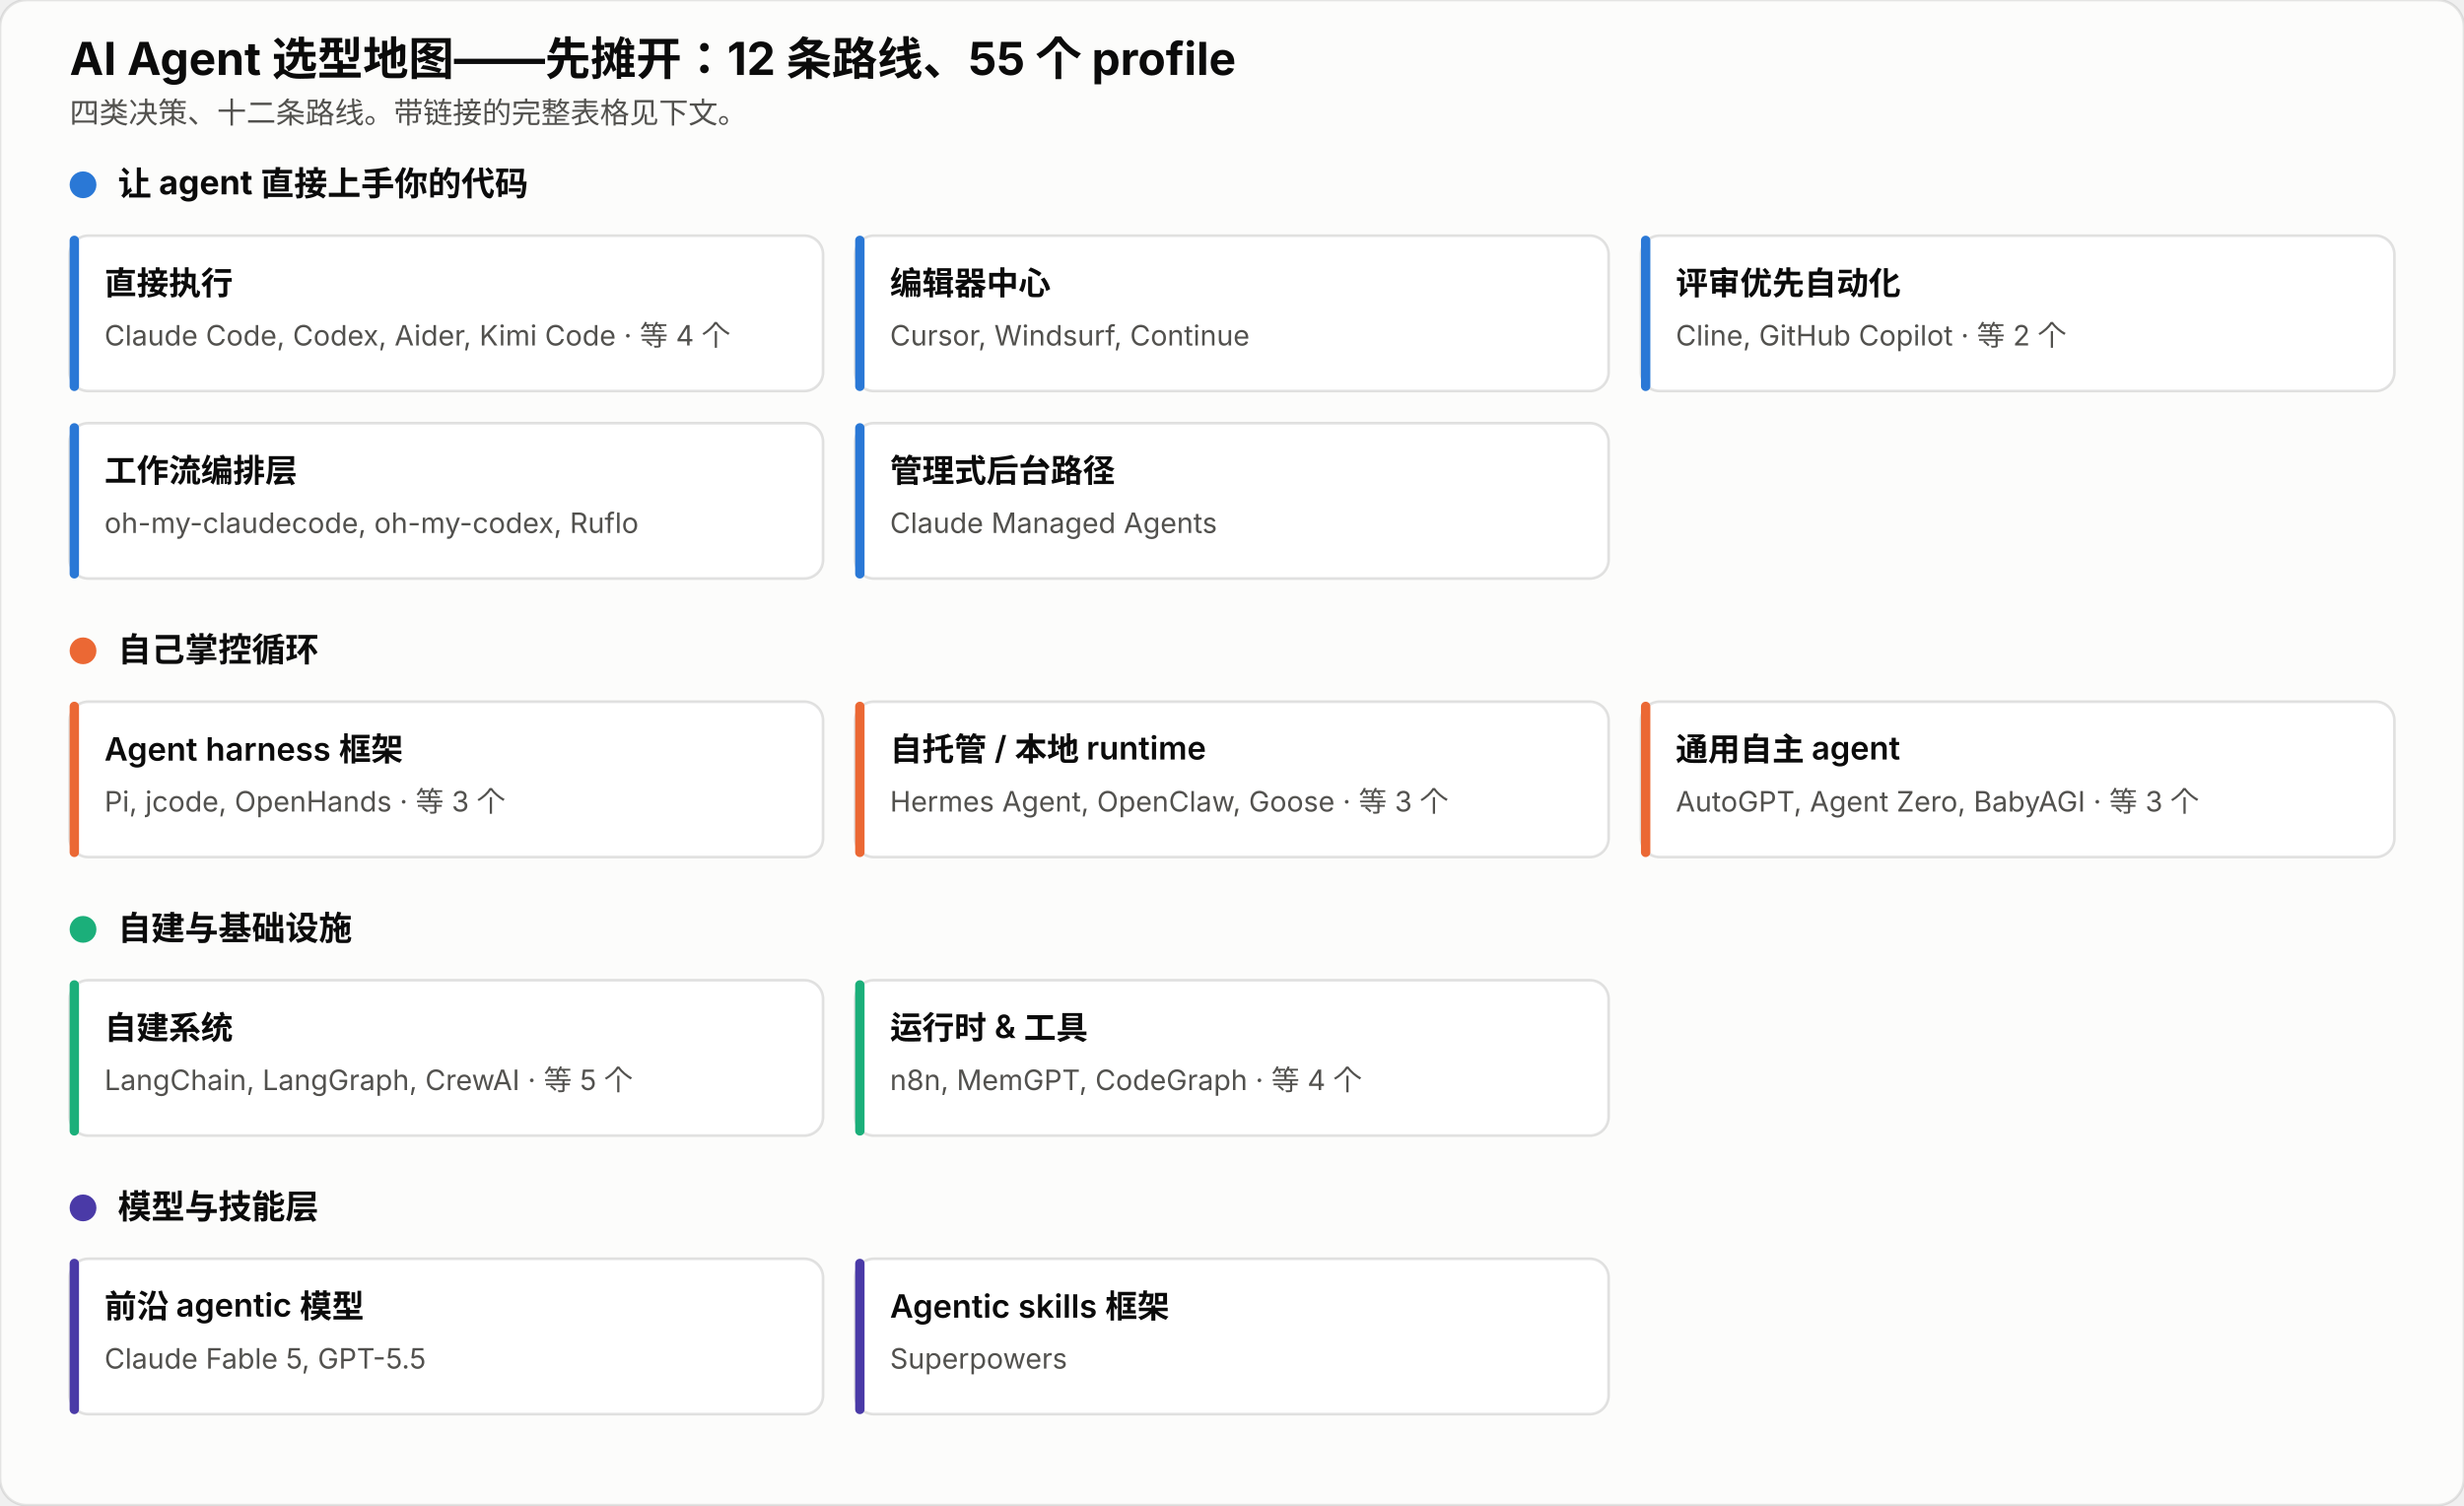
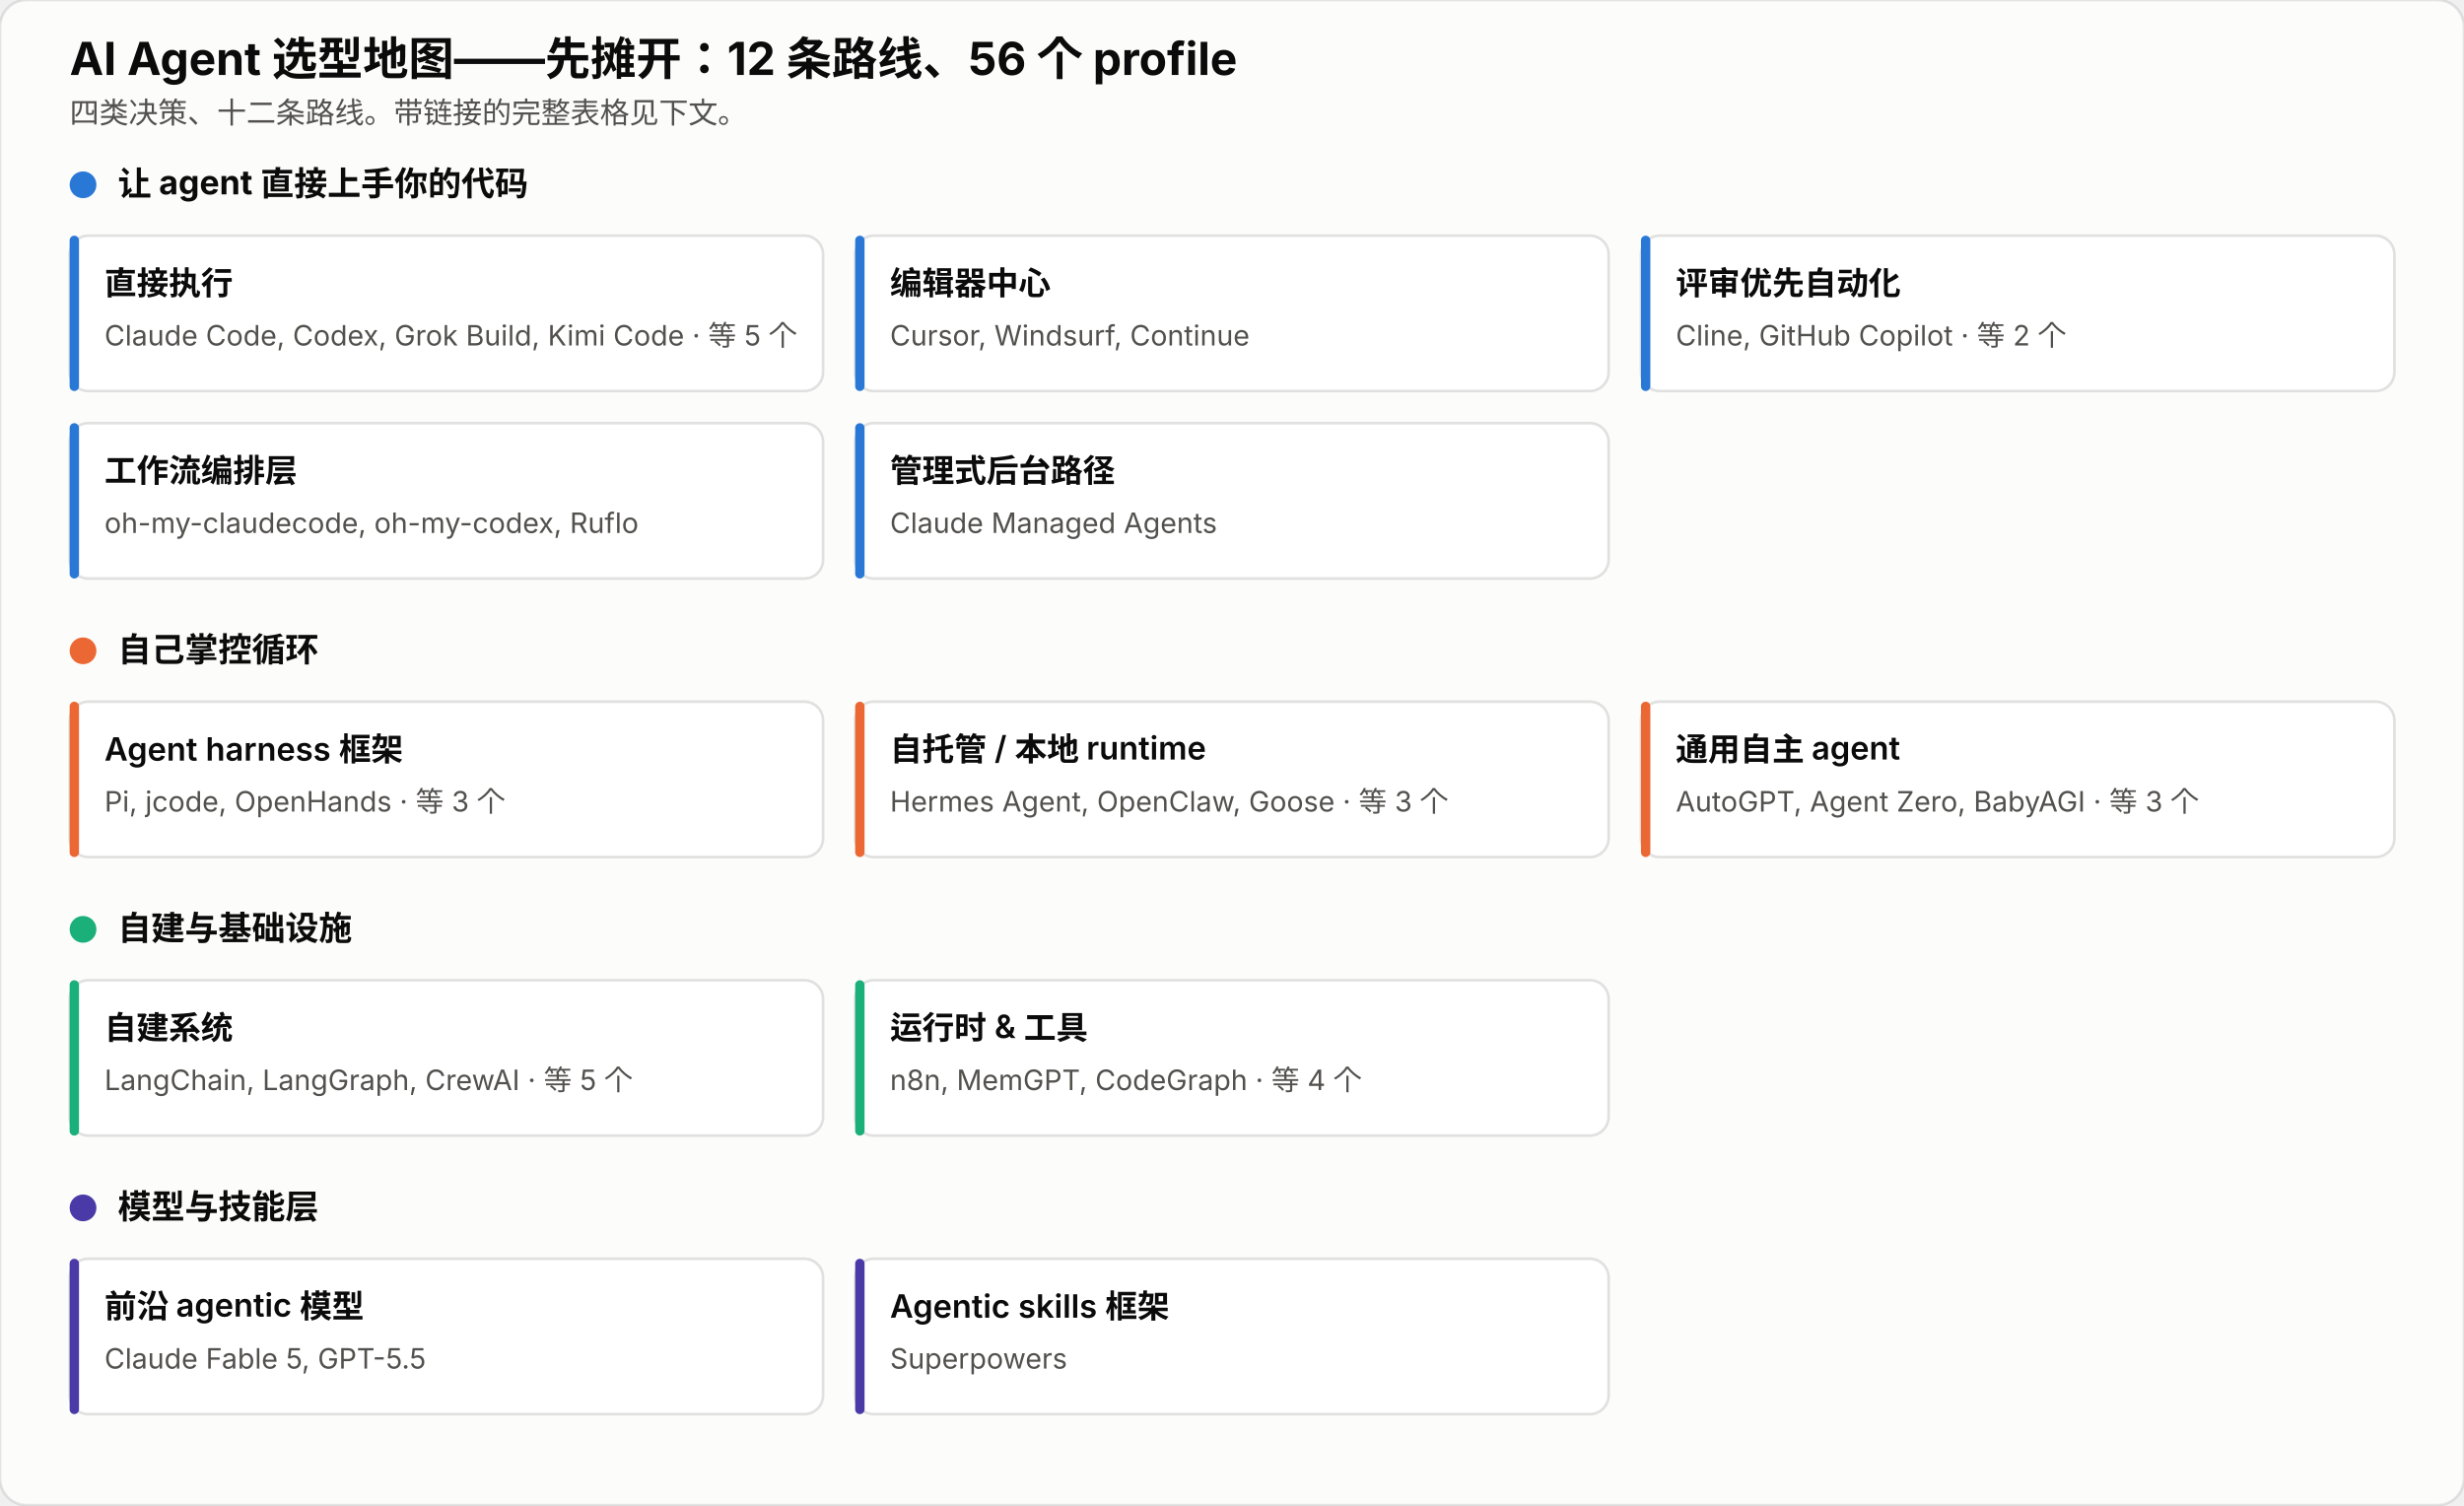
<svg xmlns="http://www.w3.org/2000/svg" width="920" height="562" viewBox="0 0 920 562" font-family="system-ui, -apple-system, sans-serif">
  <rect width="920" height="562" rx="10" fill="#fcfcfb" stroke="rgba(11,11,11,0.10)" />
-   <text x="26" y="28" font-size="17" font-weight="700" fill="#0b0b0b">AI Agent 选型地图——先摊开：12 条路线、55 个 profile</text>
+   <text x="26" y="28" font-size="17" font-weight="700" fill="#0b0b0b">AI Agent 选型地图——先摊开：12 条路线、56 个 profile</text>
  <text x="26" y="46" font-size="11" fill="#52514e">四类决策、十二条路线。带链接的完整表格见下文。</text>
  <circle cx="31" cy="69" r="5" fill="#2a78d6" />
  <text x="44" y="73" font-size="12.5" font-weight="700" fill="#0b0b0b">让 agent 直接上手你的代码</text>
  <rect x="26.0" y="88.0" width="281.3" height="58" rx="7" fill="#ffffff" stroke="rgba(11,11,11,0.12)" />
  <rect x="26.0" y="88.0" width="3.5" height="58" rx="1.75" fill="#2a78d6" />
  <text x="39.0" y="110.0" font-size="12" font-weight="600" fill="#0b0b0b">直接执行</text>
-   <text x="39.0" y="129.0" font-size="10.5" fill="#52514e">Claude Code, Codex, Aider, Kimi Code · 等 4 个</text>
+   <text x="39.0" y="129.0" font-size="10.5" fill="#52514e">Claude Code, Codex, Grok Build, Kimi Code · 等 5 个</text>
  <rect x="319.3" y="88.0" width="281.3" height="58" rx="7" fill="#ffffff" stroke="rgba(11,11,11,0.12)" />
  <rect x="319.3" y="88.0" width="3.5" height="58" rx="1.75" fill="#2a78d6" />
  <text x="332.3" y="110.0" font-size="12" font-weight="600" fill="#0b0b0b">编辑器中心</text>
  <text x="332.3" y="129.0" font-size="10.5" fill="#52514e">Cursor, Windsurf, Continue</text>
  <rect x="612.7" y="88.0" width="281.3" height="58" rx="7" fill="#ffffff" stroke="rgba(11,11,11,0.12)" />
  <rect x="612.7" y="88.0" width="3.5" height="58" rx="1.75" fill="#2a78d6" />
  <text x="625.7" y="110.0" font-size="12" font-weight="600" fill="#0b0b0b">评审优先自动化</text>
  <text x="625.7" y="129.0" font-size="10.5" fill="#52514e">Cline, GitHub Copilot · 等 2 个</text>
  <rect x="26.0" y="158.0" width="281.3" height="58" rx="7" fill="#ffffff" stroke="rgba(11,11,11,0.12)" />
  <rect x="26.0" y="158.0" width="3.5" height="58" rx="1.75" fill="#2a78d6" />
  <text x="39.0" y="180.0" font-size="12" font-weight="600" fill="#0b0b0b">工作流编排层</text>
  <text x="39.0" y="199.0" font-size="10.5" fill="#52514e">oh-my-claudecode, oh-my-codex, Ruflo</text>
  <rect x="319.3" y="158.0" width="281.3" height="58" rx="7" fill="#ffffff" stroke="rgba(11,11,11,0.12)" />
  <rect x="319.3" y="158.0" width="3.5" height="58" rx="1.75" fill="#2a78d6" />
  <text x="332.3" y="180.0" font-size="12" font-weight="600" fill="#0b0b0b">管理式后台路径</text>
  <text x="332.3" y="199.0" font-size="10.5" fill="#52514e">Claude Managed Agents</text>
  <circle cx="31" cy="243" r="5" fill="#eb6834" />
  <text x="44" y="247" font-size="12.5" font-weight="700" fill="#0b0b0b">自己掌控循环</text>
  <rect x="26.0" y="262.0" width="281.3" height="58" rx="7" fill="#ffffff" stroke="rgba(11,11,11,0.12)" />
  <rect x="26.0" y="262.0" width="3.5" height="58" rx="1.75" fill="#eb6834" />
  <text x="39.0" y="284.0" font-size="12" font-weight="600" fill="#0b0b0b">Agent harness 框架</text>
  <text x="39.0" y="303.0" font-size="10.5" fill="#52514e">Pi, jcode, OpenHands · 等 3 个</text>
  <rect x="319.3" y="262.0" width="281.3" height="58" rx="7" fill="#ffffff" stroke="rgba(11,11,11,0.12)" />
  <rect x="319.3" y="262.0" width="3.5" height="58" rx="1.75" fill="#eb6834" />
  <text x="332.3" y="284.0" font-size="12" font-weight="600" fill="#0b0b0b">自托管 / 本地 runtime</text>
  <text x="332.3" y="303.0" font-size="10.5" fill="#52514e">Hermes Agent, OpenClaw, Goose · 等 3 个</text>
  <rect x="612.7" y="262.0" width="281.3" height="58" rx="7" fill="#ffffff" stroke="rgba(11,11,11,0.12)" />
  <rect x="612.7" y="262.0" width="3.5" height="58" rx="1.75" fill="#eb6834" />
  <text x="625.7" y="284.0" font-size="12" font-weight="600" fill="#0b0b0b">通用自主 agent</text>
  <text x="625.7" y="303.0" font-size="10.5" fill="#52514e">AutoGPT, Agent Zero, BabyAGI · 等 3 个</text>
  <circle cx="31" cy="347" r="5" fill="#1baf7a" />
  <text x="44" y="351" font-size="12.5" font-weight="700" fill="#0b0b0b">自建与基础设施</text>
  <rect x="26.0" y="366.0" width="281.3" height="58" rx="7" fill="#ffffff" stroke="rgba(11,11,11,0.12)" />
  <rect x="26.0" y="366.0" width="3.5" height="58" rx="1.75" fill="#1baf7a" />
  <text x="39.0" y="388.0" font-size="12" font-weight="600" fill="#0b0b0b">自建系统</text>
  <text x="39.0" y="407.0" font-size="10.5" fill="#52514e">LangChain, LangGraph, CrewAI · 等 5 个</text>
  <rect x="319.3" y="366.0" width="281.3" height="58" rx="7" fill="#ffffff" stroke="rgba(11,11,11,0.12)" />
  <rect x="319.3" y="366.0" width="3.5" height="58" rx="1.75" fill="#1baf7a" />
  <text x="332.3" y="388.0" font-size="12" font-weight="600" fill="#0b0b0b">运行时 &amp; 工具</text>
  <text x="332.3" y="407.0" font-size="10.5" fill="#52514e">n8n, MemGPT, CodeGraph · 等 4 个</text>
  <circle cx="31" cy="451" r="5" fill="#4a3aa7" />
  <text x="44" y="455" font-size="12.5" font-weight="700" fill="#0b0b0b">模型与技能层</text>
  <rect x="26.0" y="470.0" width="281.3" height="58" rx="7" fill="#ffffff" stroke="rgba(11,11,11,0.12)" />
  <rect x="26.0" y="470.0" width="3.5" height="58" rx="1.75" fill="#4a3aa7" />
  <text x="39.0" y="492.0" font-size="12" font-weight="600" fill="#0b0b0b">前沿 agentic 模型</text>
  <text x="39.0" y="511.0" font-size="10.5" fill="#52514e">Claude Fable 5, GPT-5.5</text>
  <rect x="319.3" y="470.0" width="281.3" height="58" rx="7" fill="#ffffff" stroke="rgba(11,11,11,0.12)" />
  <rect x="319.3" y="470.0" width="3.5" height="58" rx="1.75" fill="#4a3aa7" />
  <text x="332.3" y="492.0" font-size="12" font-weight="600" fill="#0b0b0b">Agentic skills 框架</text>
  <text x="332.3" y="511.0" font-size="10.5" fill="#52514e">Superpowers</text>
</svg>
